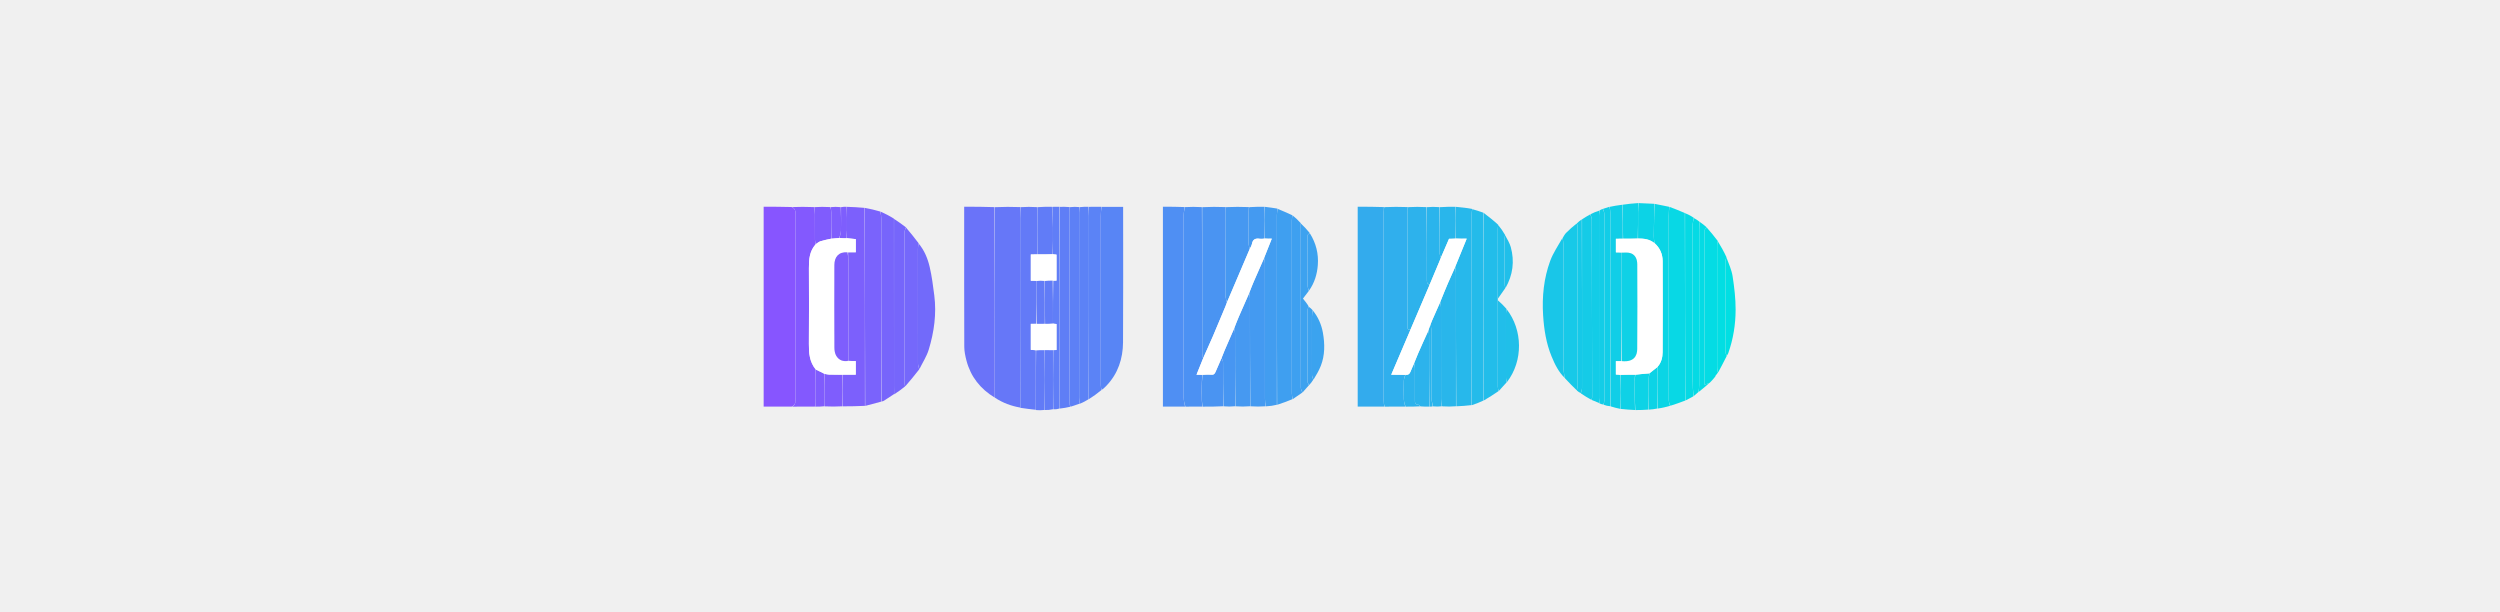
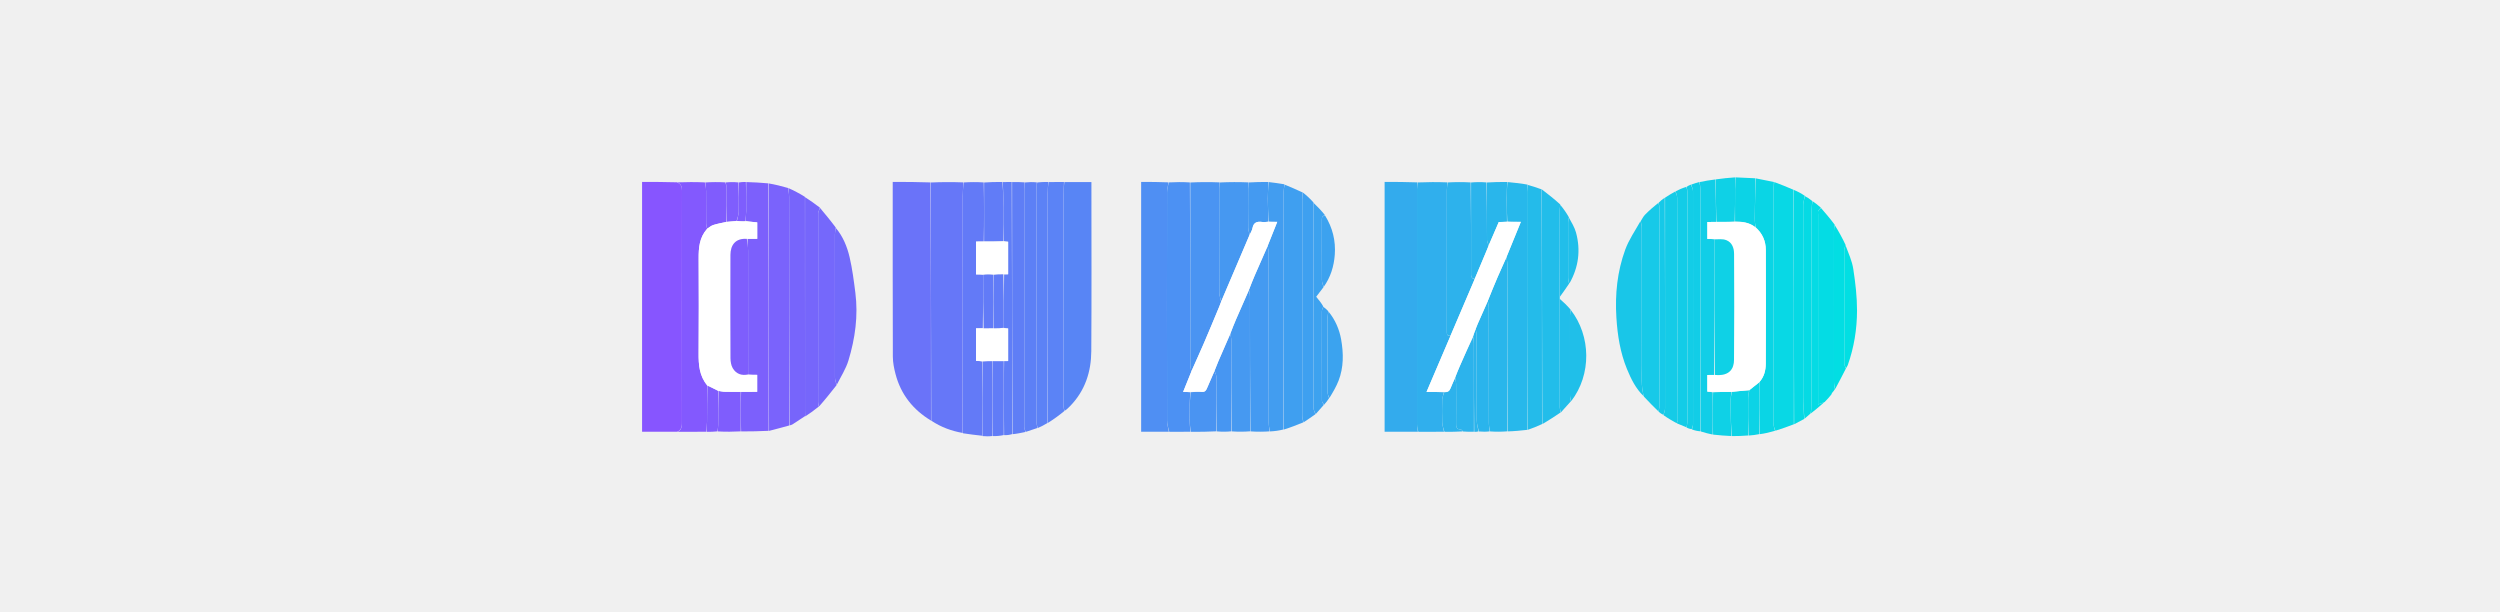
<svg xmlns="http://www.w3.org/2000/svg" version="1.1" id="Layer_1" x="0px" y="0px" width="100%" viewBox="0 0 1340 328" enable-background="new 0 0 1340 328" xml:space="preserve">
-   <g transform="translate(670,164) scale(0.4) translate(-670,-164)">
+   <g transform="translate(670,164) scale(0.5) translate(-670,-164)">
    <path fill="#8755FF" opacity="1" stroke="none" d=" M55.999,298.832  C43.535,298.832 31.07,298.832 18.302,298.832  C18.302,209.672 18.302,120.639 18.302,31.024  C30.548,31.024 42.81,31.024 55.678,31.412  C60.186,33.349 61.107,36.17 61.101,40.318  C60.965,122.506 60.981,204.693 61.048,286.881  C61.052,291.72 61.442,296.428 55.999,298.832 z" />
    <path fill="#6A73F9" opacity="1" stroke="none" d=" M328,286.833  C308.853,275.268 295.792,258.963 290.073,237.222  C288.468,231.121 287.153,224.726 287.13,218.461  C286.913,158.152 287,97.843 287,37.533  C287,35.559 287,33.585 287,31.024  C300.549,31.024 313.81,31.024 327.536,31.554  C328,117 328,201.916 328,286.833 z" />
    <path fill="#33ABED" opacity="1" stroke="none" d=" M850,298.833  C838.203,298.833 826.405,298.833 814.305,298.833  C814.305,209.67 814.305,120.641 814.305,31.022  C825.883,31.022 837.478,31.022 849.447,31.492  C849.548,34.26 849.036,36.557 849.034,38.855  C848.993,122.89 848.991,206.926 849.042,290.962  C849.044,293.586 849.667,296.209 850,298.833 z" />
    <path fill="#6677F8" opacity="1" stroke="none" d=" M328.322,286.988  C328,201.916 328,117 328,31.626  C339.357,31.12 350.714,31.071 362.526,31.511  C362.654,36.628 362.046,41.258 362.042,45.888  C361.972,130.632 361.974,215.376 361.961,300.119  C349.989,298.016 338.802,293.898 328.322,286.988 z" />
    <path fill="#30AFED" opacity="1" stroke="none" d=" M850.464,298.905  C849.667,296.209 849.044,293.586 849.042,290.962  C848.991,206.926 848.993,122.89 849.034,38.855  C849.036,36.557 849.548,34.26 849.911,31.565  C860.357,31.119 870.715,31.071 881.447,31.494  C881.548,34.594 881.038,37.225 881.035,39.855  C880.987,89.448 881,139.041 881,188.634  C881,189.799 881.066,190.967 880.999,192.128  C880.842,194.869 882.068,196.181 884.792,196.359  C876.373,216.238 867.996,235.757 859.235,256.167  C866.155,256.167 872.078,256.167 877.905,256.531  C877.206,259.417 876.153,261.926 876.083,264.463  C875.86,272.572 875.81,280.698 876.091,288.804  C876.208,292.165 877.333,295.491 878,298.833  C868.976,298.881 859.952,298.929 850.464,298.905 z" />
    <path fill="#4F8FF3" opacity="1" stroke="none" d=" M583,298.833  C573.202,298.833 563.404,298.833 553.304,298.833  C553.304,209.668 553.304,120.642 553.304,31.023  C562.88,31.023 572.476,31.023 582.453,31.463  C582.222,35.293 581.082,38.681 581.078,42.071  C580.978,123.61 580.971,205.149 581.085,286.687  C581.091,290.737 582.333,294.785 583,298.833 z" />
    <path fill="#5885F5" opacity="1" stroke="none" d=" M471,31.168  C480.468,31.168 489.936,31.168 500,31.168  C500,33.241 500,35.176 500,37.112  C500,95.609 500.262,154.107 499.865,212.601  C499.715,234.584 493.181,254.688 477.49,270.992  C475.603,272.952 473.652,274.85 471.17,276.575  C470.407,274.074 470.027,271.774 470.026,269.474  C469.995,194.17 469.984,118.866 470.043,43.563  C470.046,39.431 470.667,35.299 471,31.168 z" />
    <path fill="#4C91F3" opacity="1" stroke="none" d=" M583.463,298.905  C582.333,294.785 581.091,290.737 581.085,286.687  C580.971,205.149 580.978,123.61 581.078,42.071  C581.082,38.681 582.222,35.293 582.916,31.535  C590.357,31.119 597.715,31.071 605.536,31.554  C606,97.16 605.989,162.238 606.047,227.314  C606.049,229.556 606.745,231.798 607.066,234.422  C604.16,241.8 601.305,248.796 598.297,256.167  C601.042,256.167 603.521,256.167 605.911,256.565  C605.547,265.017 605.074,273.071 605.066,281.126  C605.061,287.028 605.666,292.93 605.999,298.833  C598.642,298.881 591.285,298.929 583.463,298.905 z" />
    <path fill="#7C60FC" opacity="1" stroke="none" d=" M153.999,297.833  C144.309,298.215 134.618,298.597 124.496,298.497  C124.043,284.066 124.021,270.116 124.463,256.093  C130.513,256.021 136.101,256.021 141.696,256.021  C141.696,249.695 141.696,243.974 141.696,237.834  C138.263,237.834 135.131,237.834 132,237.376  C132,192.796 132.027,148.675 131.956,104.554  C131.95,100.424 131.333,96.296 131.457,92.094  C135.161,92.022 138.407,92.022 141.757,92.022  C141.757,85.775 141.757,80.085 141.757,74.415  C137.355,73.967 133.196,73.544 129.056,72.693  C129.383,68.987 129.921,65.711 129.958,62.43  C130.072,52.01 130,41.587 130,31.166  C137.716,31.451 145.432,31.736 153.574,32.552  C154,121.333 153.999,209.583 153.999,297.833 z" />
    <path fill="#8359FE" opacity="1" stroke="none" d=" M56.463,298.905  C61.442,296.428 61.052,291.72 61.048,286.881  C60.981,204.693 60.965,122.506 61.101,40.318  C61.107,36.17 60.186,33.349 56.142,31.484  C65.69,31.12 75.381,31.072 85.568,31.504  C86.376,34.948 86.93,37.909 86.957,40.874  C87.063,52.354 86.949,63.836 87.05,75.317  C87.067,77.229 87.742,79.135 87.97,81.364  C79.628,90.753 78.89,101.819 78.943,113.293  C79.102,147.102 79.176,180.913 78.907,214.72  C78.809,227.088 79.66,238.916 88.032,249.359  C88.015,262.568 88.079,275.302 87.954,288.035  C87.919,291.637 87.332,295.234 86.999,298.833  C76.975,298.881 66.951,298.929 56.463,298.905 z" />
    <path fill="#7A63FC" opacity="1" stroke="none" d=" M154.415,297.905  C153.999,209.583 154,121.333 153.999,32.625  C160.743,33.781 167.488,35.394 174.648,37.496  C175.376,41.115 175.958,44.246 175.961,47.377  C176.025,128.956 176.029,210.536 176.043,292.116  C168.972,294.07 161.901,296.024 154.415,297.905 z" />
    <path fill="#08D8E5" opacity="1" stroke="none" d=" M1232.001,31.166  C1238.78,33.728 1245.558,36.289 1252.668,39.466  C1253,123.666 1253,207.25 1253,290.834  C1246.635,293.224 1240.269,295.615 1233.227,297.753  C1232.033,294.789 1231.068,292.077 1231.065,289.365  C1230.985,207.429 1230.985,125.493 1231.042,43.557  C1231.045,39.426 1231.667,35.296 1232.001,31.166 z" />
    <path fill="#27B8EB" opacity="1" stroke="none" d=" M967,296.834  C960.304,297.548 953.608,298.263 946.456,298.447  C946,238.516 946.013,179.114 945.956,119.713  C945.953,117.104 945.304,114.495 944.976,111.506  C950.011,98.953 955.026,86.78 960.36,73.833  C955.159,73.833 950.58,73.833 945.911,73.436  C945.548,64.983 945.074,56.929 945.066,48.874  C945.061,42.972 945.667,37.069 946.001,31.167  C953.232,31.862 960.463,32.557 967.653,33.939  C967.408,36.925 967.026,39.223 967.026,41.522  C966.995,126.626 967,211.73 967,296.834 z" />
    <path fill="#637AF7" opacity="1" stroke="none" d=" M362.175,300.462  C361.974,215.376 361.972,130.632 362.042,45.888  C362.046,41.258 362.654,36.628 362.99,31.582  C370.024,31.119 377.048,31.071 384.536,31.553  C385,53 385,73.916 384.547,94.905  C381.495,94.977 378.895,94.977 376.294,94.977  C376.294,106.975 376.294,118.364 376.294,130.167  C379.057,130.167 381.528,130.167 384,130.625  C384,150 384,168.917 383.552,187.905  C380.842,187.977 378.58,187.977 376.288,187.977  C376.288,199.974 376.288,211.372 376.288,222.846  C378.714,222.962 380.857,223.064 383,223.625  C382.988,250.429 382.976,276.776 382.964,303.122  C376.105,302.349 369.247,301.577 362.175,300.462 z" />
    <path fill="#4A94F2" opacity="1" stroke="none" d=" M607.117,234.039  C606.745,231.798 606.049,229.556 606.047,227.314  C605.989,162.238 606,97.16 606,31.626  C616.357,31.119 626.715,31.071 637.504,31.504  C637.624,34.279 637.045,36.571 637.041,38.865  C636.985,75.907 636.952,112.949 637.093,149.991  C637.104,153.009 638.413,156.023 639.06,159.416  C638.35,161.437 637.724,163.093 637.041,164.724  C631.613,177.693 626.266,190.696 620.707,203.609  C616.315,213.811 611.657,223.9 607.117,234.039 z" />
    <path fill="#3F9FF0" opacity="1" stroke="none" d=" M726.999,288.833  C720.261,291.542 713.522,294.25 706.392,296.438  C706,211.35 705.99,126.783 706.044,42.216  C706.046,39.44 706.695,36.663 707.043,33.887  C713.477,36.542 719.912,39.198 726.584,42.408  C726.548,45.259 726.036,47.557 726.034,49.854  C725.993,126.89 725.99,203.927 726.042,280.963  C726.044,283.587 726.666,286.21 726.999,288.833 z" />
    <path fill="#22BDEA" opacity="1" stroke="none" d=" M1002.042,154.115  C1002.031,154.508 1002.019,154.902 1002.015,156.066  C1002.016,195.327 1001.992,233.818 1002.047,272.309  C1002.05,274.221 1002.742,276.133 1003.113,278.044  C996.666,282.364 990.219,286.684 983.397,290.585  C983.015,206.499 983.007,122.833 983,39.166  C989.617,44.252 996.234,49.337 1002.634,55.276  C1002.278,57.777 1002.02,59.424 1002.02,61.071  C1002.009,92.086 1002.029,123.1 1002.042,154.115 z" />
    <path fill="#5B83F6" opacity="1" stroke="none" d=" M470.537,31.096  C470.667,35.299 470.046,39.431 470.043,43.563  C469.984,118.866 469.995,194.17 470.026,269.474  C470.027,271.774 470.407,274.074 470.857,276.712  C465.302,281.29 459.499,285.53 453.348,289.344  C453,207.132 452.985,125.346 453.043,43.56  C453.045,39.429 453.667,35.298 454.001,31.167  C459.359,31.12 464.717,31.072 470.537,31.096 z" />
    <path fill="#429DF0" opacity="1" stroke="none" d=" M706.835,33.547  C706.695,36.663 706.046,39.44 706.044,42.216  C705.99,126.783 706,211.35 706,296.375  C701.285,297.548 696.57,298.262 691.395,298.496  C690.624,294.882 690.043,291.749 690.04,288.616  C689.986,227.975 690.012,167.333 689.953,106.691  C689.951,104.447 689.255,102.204 688.933,99.578  C692.289,90.99 695.593,82.785 699.198,73.833  C695.839,73.833 692.92,73.833 689.968,73.423  C689.624,64.964 689.102,56.915 689.07,48.864  C689.047,42.966 689.667,37.066 690,31.166  C695.543,31.846 701.085,32.526 706.835,33.547 z" />
    <path fill="#7765FB" opacity="1" stroke="none" d=" M176.419,292.059  C176.029,210.536 176.025,128.956 175.961,47.377  C175.958,44.246 175.376,41.115 175.031,37.575  C180.92,40.194 186.84,43.223 192.892,47.044  C193.016,122.131 193.008,196.425 192.998,270.719  C192.998,274.519 192.975,278.32 192.962,282.121  C188.471,285.082 183.996,288.069 179.471,290.98  C178.685,291.486 177.692,291.669 176.419,292.059 z" />
    <path fill="#24BBEA" opacity="1" stroke="none" d=" M982.666,39.004  C983.007,122.833 983.015,206.499 983.03,290.642  C977.954,293.066 972.868,295.014 967.392,296.898  C967,211.73 966.995,126.626 967.026,41.522  C967.026,39.223 967.408,36.925 967.859,34.287  C972.848,35.58 977.59,37.211 982.666,39.004 z" />
    <path fill="#17C9E8" opacity="1" stroke="none" d=" M1107.891,277.047  C1102.651,271.925 1097.411,266.803 1092.228,261.103  C1089.028,249.68 1090.03,238.535 1090.02,227.476  C1089.974,178.556 1090.016,129.636 1089.955,80.716  C1089.952,78.107 1089.303,75.499 1088.954,72.89  C1090.447,70.622 1091.626,68.044 1093.495,66.147  C1097.927,61.65 1102.688,57.476 1107.799,53.422  C1108.522,55.638 1108.969,57.604 1108.97,59.569  C1109.006,130.152 1109.009,200.734 1108.953,271.316  C1108.952,273.226 1108.26,275.137 1107.891,277.047 z" />
    <path fill="#11CEE7" opacity="1" stroke="none" d=" M1166,301.832  C1161.904,300.951 1157.807,300.07 1153.355,298.553  C1153,211.96 1153.01,126.003 1152.958,40.046  C1152.956,37.086 1152.334,34.127 1152.001,31.167  C1157.367,30.106 1162.734,29.046 1168.539,28.41  C1169.319,43.834 1169.66,58.834 1169.547,73.906  C1166.16,73.979 1163.227,73.979 1160.293,73.979  C1160.293,80.308 1160.293,86.042 1160.293,92.168  C1163.054,92.168 1165.527,92.168 1168,92.626  C1168,141.333 1168,189.582 1167.552,237.905  C1164.84,237.978 1162.576,237.978 1160.275,237.978  C1160.275,244.315 1160.275,250.068 1160.275,255.847  C1162.365,255.964 1164.183,256.066 1166,256.626  C1166,272 1166,286.916 1166,301.832 z" />
    <path fill="#2DB2EC" opacity="1" stroke="none" d=" M884.832,195.999  C882.068,196.181 880.842,194.869 880.999,192.128  C881.066,190.967 881,189.799 881,188.634  C881,139.041 880.987,89.448 881.035,39.855  C881.038,37.225 881.548,34.594 881.911,31.566  C890.024,31.12 898.049,31.071 906.536,31.553  C907,64.106 907.005,96.128 906.993,128.151  C906.992,131.181 906.607,134.367 910.796,135.357  C902.117,155.809 893.475,175.904 884.832,195.999 z" />
    <path fill="#19C6E8" opacity="1" stroke="none" d=" M1088.637,73.031  C1089.303,75.499 1089.952,78.107 1089.955,80.716  C1090.016,129.636 1089.974,178.556 1090.02,227.476  C1090.03,238.535 1089.028,249.68 1092.089,260.786  C1083.593,252.681 1078.497,242.27 1074.124,231.63  C1066.877,214.001 1063.964,195.489 1062.769,176.412  C1061.201,151.376 1063.71,127.008 1072.264,103.6  C1076.165,92.927 1082.88,83.283 1088.637,73.031 z" />
    <path fill="#449AF1" opacity="1" stroke="none" d=" M688.882,99.96  C689.255,102.204 689.951,104.447 689.953,106.691  C690.012,167.333 689.986,227.975 690.04,288.616  C690.043,291.749 690.624,294.882 690.968,298.424  C684.31,298.881 677.619,298.929 670.464,298.447  C670,249.839 670.015,201.76 669.953,153.682  C669.95,151.441 669.255,149.201 668.934,146.579  C670.994,141.258 672.907,136.278 675.03,131.39  C679.59,120.888 684.258,110.434 688.882,99.96 z" />
    <path fill="#7568FB" opacity="1" stroke="none" d=" M209.109,58.954  C214.737,65.695 220.365,72.435 225.932,79.947  C225.581,82.846 225.04,84.974 225.038,87.102  C224.991,138.299 224.973,189.497 225.079,240.694  C225.084,243.411 226.215,246.125 226.821,248.841  C220.787,256.49 214.752,264.14 208.163,271.581  C207.406,269.907 207.027,268.441 207.026,266.975  C206.997,199.546 206.984,132.117 207.09,64.688  C207.093,62.776 208.407,60.866 209.109,58.954 z" />
    <path fill="#5F7EF6" opacity="1" stroke="none" d=" M415,31.167  C419.36,31.119 423.72,31.072 428.451,31.493  C428.548,34.097 428.036,36.231 428.035,38.365  C427.994,123.346 427.993,208.327 428.046,293.309  C428.048,295.221 428.739,297.134 429.109,299.046  C424.687,300.023 420.266,301 415.422,301.447  C415,211 415,121.084 415,31.167 z" />
    <path fill="#5D80F6" opacity="1" stroke="none" d=" M429.505,299.025  C428.739,297.134 428.048,295.221 428.046,293.309  C427.993,208.327 427.994,123.346 428.035,38.365  C428.036,36.231 428.548,34.097 428.91,31.565  C433.027,31.12 437.055,31.072 441.452,31.493  C441.548,34.26 441.036,36.557 441.035,38.855  C440.994,121.557 440.991,204.259 441.042,286.962  C441.044,289.586 441.666,292.209 442,294.833  C437.967,296.223 433.934,297.614 429.505,299.025 z" />
    <path fill="#04DCE4" opacity="1" stroke="none" d=" M1282.114,58.956  C1287.078,64.719 1292.041,70.481 1296.809,76.935  C1296.408,79.425 1296.027,81.222 1296.026,83.019  C1295.994,137.095 1295.985,191.17 1296.044,245.245  C1296.047,247.868 1296.695,250.491 1297.042,253.115  C1296.268,254.342 1295.494,255.57 1294.156,256.97  C1293.432,257.777 1293.273,258.41 1293.114,259.044  C1290.987,261.623 1288.86,264.203 1286.055,266.922  C1283.483,267.806 1281.589,268.549 1279,269.566  C1279,266.966 1279,265.001 1279,263.036  C1279,197.384 1279,131.733 1279.001,66.082  C1279.001,64.749 1278.631,63.235 1279.139,62.131  C1279.714,60.881 1281.088,59.998 1282.114,58.956 z" />
    <path fill="#29B6EB" opacity="1" stroke="none" d=" M944.956,111.887  C945.304,114.495 945.953,117.104 945.956,119.713  C946.013,179.114 946,238.516 946.001,298.375  C939.976,298.881 933.952,298.929 927.431,298.495  C926.624,295.048 926.045,292.083 926.04,289.116  C925.981,247.975 926.018,206.833 925.952,165.692  C925.949,163.447 925.256,161.204 924.935,158.579  C928.425,149.894 931.778,141.555 935.329,133.301  C938.422,126.113 941.739,119.021 944.956,111.887 z" />
    <path fill="#0AD5E5" opacity="1" stroke="none" d=" M1231.597,31.093  C1231.667,35.296 1231.045,39.426 1231.042,43.557  C1230.985,125.493 1230.985,207.429 1231.065,289.365  C1231.068,292.077 1232.033,294.789 1232.828,297.776  C1227.682,299.36 1222.257,300.669 1216.416,301.448  C1215.987,282.573 1215.973,264.23 1216.098,245.568  C1221.235,239.788 1222.853,232.911 1222.891,225.976  C1223.113,185.259 1223.1,144.541 1222.926,103.824  C1222.885,94.394 1219.339,86.147 1211.969,79.423  C1211.624,76.073 1211.007,73.127 1211.052,70.191  C1211.271,55.849 1211.667,41.509 1212.001,27.168  C1218.398,28.451 1224.795,29.735 1231.597,31.093 z" />
    <path fill="#7666FB" opacity="1" stroke="none" d=" M208.972,58.643  C208.407,60.866 207.093,62.776 207.09,64.688  C206.984,132.117 206.997,199.546 207.026,266.975  C207.027,268.441 207.406,269.907 207.856,271.711  C203.175,275.595 198.247,279.139 193.141,282.402  C192.975,278.32 192.998,274.519 192.998,270.719  C193.008,196.425 193.016,122.131 193.033,47.361  C198.306,50.7 203.57,54.515 208.972,58.643 z" />
    <path fill="#15CBE7" opacity="1" stroke="none" d=" M1114.958,47.886  C1118.386,45.67 1121.815,43.454 1125.931,41.256  C1127.079,43.614 1127.935,45.953 1127.943,48.295  C1128.204,127.717 1128.39,207.14 1128.524,286.562  C1128.526,287.597 1127.727,288.632 1127.302,289.667  C1122.601,287.006 1117.901,284.346 1113.323,281.094  C1113.964,278.289 1114.932,276.076 1114.934,273.862  C1114.999,198.537 1114.972,123.212 1114.958,47.886 z" />
    <path fill="#5C82F6" opacity="1" stroke="none" d=" M442.366,294.899  C441.666,292.209 441.044,289.586 441.042,286.962  C440.991,204.259 440.994,121.557 441.035,38.855  C441.036,36.557 441.548,34.26 441.911,31.565  C445.696,31.119 449.392,31.072 453.545,31.096  C453.667,35.298 453.045,39.429 453.043,43.56  C452.985,125.346 453,207.132 453,289.376  C449.577,291.544 446.154,293.254 442.366,294.899 z" />
    <path fill="#4698F1" opacity="1" stroke="none" d=" M639.118,159.04  C638.413,156.023 637.104,153.009 637.093,149.991  C636.952,112.949 636.985,75.907 637.041,38.865  C637.045,36.571 637.624,34.279 637.968,31.576  C648.024,31.119 658.048,31.071 668.504,31.504  C668.625,34.103 668.057,36.219 668.045,38.338  C667.965,52.229 667.921,66.122 668.081,80.011  C668.11,82.575 669.123,85.128 669.488,87.926  C659.236,111.791 649.177,135.415 639.118,159.04 z" />
    <path fill="#3EA0F0" opacity="1" stroke="none" d=" M727.347,288.803  C726.666,286.21 726.044,283.587 726.042,280.963  C725.99,203.927 725.993,126.89 726.034,49.854  C726.036,47.557 726.548,45.259 726.91,42.564  C730.663,45.499 734.327,48.832 738.007,53.001  C738.016,126.994 737.989,200.151 738.089,273.307  C738.092,275.553 739.409,277.798 740.113,280.043  C735.974,282.953 731.834,285.862 727.347,288.803 z" />
    <path fill="#726AFA" opacity="1" stroke="none" d=" M227.01,248.554  C226.215,246.125 225.084,243.411 225.079,240.694  C224.973,189.497 224.991,138.299 225.038,87.102  C225.04,84.974 225.581,82.846 225.958,80.302  C233.562,89.305 238.117,100.298 240.79,111.766  C243.698,124.24 245.315,137.049 246.939,149.783  C250.098,174.546 246.706,198.84 239.526,222.483  C236.789,231.495 231.387,239.696 227.01,248.554 z" />
    <path fill="#13CCE7" opacity="1" stroke="none" d=" M1127.625,289.822  C1127.727,288.632 1128.526,287.597 1128.524,286.562  C1128.39,207.14 1128.204,127.717 1127.943,48.295  C1127.935,45.953 1127.079,43.614 1126.253,41.116  C1129.655,39.301 1133.422,37.644 1137.737,36.33  C1138.523,38.639 1138.969,40.605 1138.97,42.571  C1139.005,124.142 1139.008,205.713 1138.956,287.284  C1138.955,289.561 1138.306,291.839 1137.959,294.116  C1134.622,292.736 1131.285,291.356 1127.625,289.822 z" />
    <path fill="#4699F1" opacity="1" stroke="none" d=" M668.883,146.961  C669.255,149.201 669.95,151.441 669.953,153.682  C670.015,201.76 670,249.839 670,298.375  C663.643,298.881 657.285,298.929 650.464,298.447  C650,265.503 650.022,233.09 649.952,200.676  C649.947,198.437 649.255,196.199 648.941,193.582  C651.003,188.263 652.908,183.279 655.03,178.39  C659.588,167.888 664.258,157.434 668.883,146.961 z" />
    <path fill="#06D9E4" opacity="1" stroke="none" d=" M1253.354,290.802  C1253,207.25 1253,123.666 1253,39.625  C1256.922,41.195 1260.845,43.222 1264.738,45.925  C1264.14,49.657 1263.077,52.715 1263.073,55.775  C1262.978,124.255 1262.966,192.736 1263.046,261.217  C1263.055,269.183 1263.695,277.148 1264.042,285.114  C1260.597,287 1257.153,288.885 1253.354,290.802 z" />
    <path fill="#12CDE7" opacity="1" stroke="none" d=" M1151.615,31.101  C1152.334,34.127 1152.956,37.086 1152.958,40.046  C1153.01,126.003 1153,211.96 1153,298.376  C1149.917,298.194 1146.832,297.555 1143.79,296.352  C1144.221,294.051 1144.948,292.315 1144.949,290.579  C1145.006,207.349 1145.016,124.118 1144.914,40.888  C1144.911,38.554 1143.637,36.222 1142.955,33.888  C1145.714,32.937 1148.472,31.986 1151.615,31.101 z" />
    <path fill="#05DAE4" opacity="1" stroke="none" d=" M1264.359,284.975  C1263.695,277.148 1263.055,269.183 1263.046,261.217  C1262.966,192.736 1262.978,124.255 1263.073,55.775  C1263.077,52.715 1264.14,49.657 1264.879,46.245  C1267.477,47.544 1269.905,49.195 1272.634,51.416  C1272.624,55.117 1272.042,58.249 1272.04,61.381  C1271.988,130.827 1272.013,200.274 1271.959,269.72  C1271.957,272.852 1271.361,275.983 1271.042,279.115  C1268.919,281.021 1266.797,282.928 1264.359,284.975 z" />
    <path fill="#607EF7" opacity="1" stroke="none" d=" M414.55,31.095  C415,121.084 415,211 415,301.375  C412.283,302.214 409.566,302.595 406.425,302.447  C406,275.667 406,249.417 406.44,223.095  C408.138,223.023 409.397,223.023 410.714,223.023  C410.714,211.071 410.714,199.611 410.714,188.156  C408.953,188.035 407.477,187.934 406,187.375  C406,168.001 406,149.084 406.441,130.095  C408.139,130.023 409.397,130.023 410.714,130.023  C410.714,118.07 410.714,106.611 410.714,95.155  C408.953,95.035 407.477,94.934 406,94.375  C406,82.112 406.126,70.305 405.959,58.502  C405.83,49.387 405.334,40.278 405.001,31.167  C408.034,31.119 411.068,31.071 414.55,31.095 z" />
    <path fill="#3DA2EF" opacity="1" stroke="none" d=" M740.419,279.914  C739.409,277.798 738.092,275.553 738.089,273.307  C737.989,200.151 738.016,126.994 738.033,53.361  C742.287,57.36 746.531,61.835 750.421,66.689  C746.454,67.651 747.024,70.496 747.02,72.902  C746.988,94 746.94,115.099 747.082,136.197  C747.1,138.749 748.214,141.294 748.819,143.842  C746.01,147.51 743.2,151.177 740.958,154.104  C744.119,157.971 746.528,160.917 748.552,164.54  C747.781,166.782 747.057,168.346 747.053,169.911  C746.987,201.781 746.975,233.652 747.094,265.521  C747.099,267.029 748.415,268.532 749.12,270.037  C746.321,273.286 743.523,276.535 740.419,279.914 z" />
    <path fill="#02DEE3" opacity="1" stroke="none" d=" M1297.366,252.969  C1296.695,250.491 1296.047,247.868 1296.044,245.245  C1295.985,191.17 1295.994,137.095 1296.026,83.019  C1296.027,81.222 1296.408,79.425 1296.86,77.289  C1301.062,84.056 1305.016,91.161 1308.561,98.809  C1307.768,100.898 1307.052,102.443 1307.049,103.988  C1306.988,144.585 1306.978,185.182 1307.078,225.778  C1307.082,227.52 1308.222,229.259 1308.833,230.999  C1305.118,238.273 1301.403,245.548 1297.366,252.969 z" />
    <path fill="#2AB4EC" opacity="1" stroke="none" d=" M924.884,158.961  C925.256,161.204 925.949,163.447 925.952,165.692  C926.018,206.833 925.981,247.975 926.04,289.116  C926.045,292.083 926.624,295.048 926.968,298.423  C923.304,298.88 919.608,298.928 915.375,298.533  C914.225,294.189 913.1,290.29 913.081,286.386  C912.934,255.983 913.022,225.578 912.952,195.174  C912.947,193.102 912.255,191.031 911.94,188.587  C912.668,186.598 913.306,184.967 914.015,183.369  C917.628,175.228 921.259,167.096 924.884,158.961 z" />
    <path fill="#05DBE4" opacity="1" stroke="none" d=" M1271.422,279.064  C1271.361,275.983 1271.957,272.852 1271.959,269.72  C1272.013,200.274 1271.988,130.827 1272.04,61.381  C1272.042,58.249 1272.624,55.117 1272.968,51.576  C1275.947,53.555 1278.895,55.943 1281.978,58.644  C1281.088,59.998 1279.714,60.881 1279.139,62.131  C1278.631,63.235 1279.001,64.749 1279.001,66.082  C1279,131.733 1279,197.384 1279,263.036  C1279,265.001 1279,266.966 1279,269.566  C1281.589,268.549 1283.483,267.806 1285.745,267.053  C1281.344,271.033 1276.573,275.023 1271.422,279.064 z" />
    <path fill="#13CDE7" opacity="1" stroke="none" d=" M1142.598,33.937  C1143.637,36.222 1144.911,38.554 1144.914,40.888  C1145.016,124.118 1145.006,207.349 1144.949,290.579  C1144.948,292.315 1144.221,294.051 1143.478,296.086  C1141.499,295.83 1139.874,295.276 1138.104,294.419  C1138.306,291.839 1138.955,289.561 1138.956,287.284  C1139.008,205.713 1139.005,124.142 1138.97,42.571  C1138.969,40.605 1138.523,38.639 1138.119,36.282  C1139.382,35.256 1140.812,34.621 1142.598,33.937 z" />
    <path fill="#2CB3EC" opacity="1" stroke="none" d=" M910,298.833  C906.304,298.881 902.608,298.929 898.354,298.556  C897.248,297.55 896.701,296.459 896.151,296.457  C890.748,296.441 890.924,292.883 890.956,288.999  C891.069,275.231 891.047,261.462 890.953,247.693  C890.938,245.422 890.304,243.155 889.985,240.515  C891.684,236.147 893.295,232.123 895.04,228.158  C899.623,217.745 904.264,207.358 909.132,197.296  C909.588,199.761 909.971,201.89 909.973,204.019  C910.012,235.624 910,267.228 910,298.833 z" />
    <path fill="#2BB4EC" opacity="1" stroke="none" d=" M910.834,134.999  C906.607,134.367 906.992,131.181 906.993,128.151  C907.005,96.128 907,64.106 907,31.625  C912.358,31.119 917.716,31.07 923.537,31.553  C924,52.488 923.952,72.893 924.08,93.297  C924.092,95.201 925.222,97.098 925.79,99.363  C924.999,101.48 924.248,103.231 923.506,104.986  C919.281,114.99 915.058,124.995 910.834,134.999 z" />
    <path fill="#4796F2" opacity="1" stroke="none" d=" M648.883,193.961  C649.255,196.199 649.947,198.437 649.952,200.676  C650.022,233.09 650,265.503 650,298.375  C644.975,298.881 639.95,298.929 634.462,298.447  C634,278.442 634.056,258.966 633.907,239.492  C633.893,237.643 632.587,235.804 631.94,233.584  C633.334,229.945 634.614,226.658 636.016,223.424  C640.28,213.592 644.59,203.78 648.883,193.961 z" />
    <path fill="#4A94F2" opacity="1" stroke="none" d=" M631.881,233.96  C632.587,235.804 633.893,237.643 633.907,239.492  C634.056,258.966 634,278.442 634,298.375  C624.976,298.881 615.952,298.928 606.463,298.904  C605.666,292.93 605.061,287.028 605.066,281.126  C605.074,273.071 605.547,265.017 606.373,256.494  C610.73,256.016 614.563,255.729 618.335,256.083  C621.731,256.403 622.896,254.593 623.996,251.966  C626.525,245.923 629.241,239.957 631.881,233.96 z" />
    <path fill="#16C9E8" opacity="1" stroke="none" d=" M1114.608,47.941  C1114.972,123.212 1114.999,198.537 1114.934,273.862  C1114.932,276.076 1113.964,278.289 1113.166,280.776  C1111.309,279.92 1109.732,278.791 1108.023,277.354  C1108.26,275.137 1108.952,273.226 1108.953,271.316  C1109.009,200.734 1109.006,130.152 1108.97,59.569  C1108.969,57.604 1108.522,55.638 1108.118,53.281  C1110.054,51.258 1112.156,49.626 1114.608,47.941 z" />
    <path fill="#617CF7" opacity="1" stroke="none" d=" M404.537,31.095  C405.334,40.278 405.83,49.387 405.959,58.502  C406.126,70.305 406,82.112 405.536,94.447  C398.382,94.929 391.691,94.881 385,94.833  C385,73.916 385,53 385,31.625  C391.358,31.119 397.715,31.071 404.537,31.095 z" />
    <path fill="#01DFE3" opacity="1" stroke="none" d=" M1308.995,230.662  C1308.222,229.259 1307.082,227.52 1307.078,225.778  C1306.978,185.182 1306.988,144.585 1307.049,103.988  C1307.052,102.443 1307.768,100.898 1308.493,99.177  C1311.546,107.437 1315.391,115.698 1316.719,124.347  C1318.98,139.061 1320.753,154.02 1320.732,168.873  C1320.703,188.771 1317.538,208.454 1310.829,227.374  C1310.457,228.423 1309.723,229.344 1308.995,230.662 z" />
    <path fill="#21BEEA" opacity="1" stroke="none" d=" M1003.419,277.916  C1002.742,276.133 1002.05,274.221 1002.047,272.309  C1001.992,233.818 1002.016,195.327 1002.033,156.361  C1005.958,159.682 1009.873,163.479 1013.753,167.974  C1013.479,170.469 1013.034,172.265 1013.031,174.061  C1012.988,202.638 1012.979,231.216 1013.046,259.794  C1013.051,261.901 1013.698,264.006 1014.046,266.112  C1010.606,270.004 1007.165,273.895 1003.419,277.916 z" />
    <path fill="#20BFE9" opacity="1" stroke="none" d=" M1014.366,265.967  C1013.698,264.006 1013.051,261.901 1013.046,259.794  C1012.979,231.216 1012.988,202.638 1013.031,174.061  C1013.034,172.265 1013.479,170.469 1013.884,168.283  C1035.615,196.215 1036.214,237.546 1014.366,265.967 z" />
    <path fill="#3BA3EF" opacity="1" stroke="none" d=" M754.039,169.882  C761.326,178.692 765.8,189.064 767.724,200.024  C770.313,214.77 770.506,229.813 764.927,244.135  C762.423,250.563 758.837,256.57 755.102,262.677  C753.974,260.402 753.072,258.218 753.063,256.031  C752.965,230.102 752.969,204.172 753.046,178.243  C753.054,175.455 753.693,172.669 754.039,169.882 z" />
    <path fill="#29B6EB" opacity="1" stroke="none" d=" M925.833,98.998  C925.222,97.098 924.092,95.201 924.08,93.297  C923.952,72.893 924,52.488 924,31.625  C931.024,31.118 938.049,31.07 945.537,31.094  C945.667,37.069 945.061,42.972 945.066,48.874  C945.074,56.929 945.548,64.983 945.462,73.508  C942.283,73.978 939.465,73.978 936.706,73.978  C933.02,82.459 929.427,90.729 925.833,98.998 z" />
    <path fill="#7F5DFD" opacity="1" stroke="none" d=" M123.999,256.166  C124.021,270.116 124.043,284.066 124.032,298.425  C115.976,298.882 107.952,298.93 99.553,298.508  C99.452,295.738 99.947,293.44 99.963,291.139  C100.042,279.149 100,267.158 100.423,255.108  C102.588,255.367 104.323,255.911 106.072,255.959  C112.045,256.122 118.023,256.111 123.999,256.166 z" />
    <path fill="#0CD3E6" opacity="1" stroke="none" d=" M1211.556,27.095  C1211.667,41.509 1211.271,55.849 1211.052,70.191  C1211.007,73.127 1211.624,76.073 1211.62,79.394  C1205.158,74.367 1197.717,73.608 1190,73.376  C1190,61.451 1189.914,49.982 1190.046,38.516  C1190.094,34.397 1190.667,30.283 1191.001,26.167  C1197.704,26.452 1204.407,26.737 1211.556,27.095 z" />
    <path fill="#805CFD" opacity="1" stroke="none" d=" M88.113,81.044  C87.742,79.135 87.067,77.229 87.05,75.317  C86.949,63.836 87.063,52.354 86.957,40.874  C86.93,37.909 86.376,34.948 86.031,31.576  C93.023,31.119 100.048,31.071 107.625,31.493  C108.452,34.262 108.947,36.559 108.963,38.86  C109.044,50.517 109,62.175 108.562,73.904  C103.627,75.02 99.05,75.815 94.664,77.208  C92.311,77.955 90.286,79.732 88.113,81.044 z" />
    <path fill="#0FD1E6" opacity="1" stroke="none" d=" M1190.544,26.094  C1190.667,30.283 1190.094,34.397 1190.046,38.516  C1189.914,49.982 1190,61.451 1189.537,73.449  C1182.716,73.932 1176.358,73.882 1170.001,73.833  C1169.66,58.834 1169.319,43.834 1168.97,28.359  C1176.003,27.262 1183.044,26.642 1190.544,26.094 z" />
    <path fill="#617CF7" opacity="1" stroke="none" d=" M406,223.167  C406,249.417 406,275.667 406,302.375  C402.298,303.214 398.596,303.595 394.447,303.447  C394,276.334 394,249.75 394.456,223.095  C398.608,223.071 402.304,223.119 406,223.167 z" />
    <path fill="#449AF1" opacity="1" stroke="none" d=" M669.681,87.685  C669.123,85.128 668.11,82.575 668.081,80.011  C667.921,66.122 667.965,52.229 668.045,38.338  C668.057,36.219 668.625,34.103 668.968,31.576  C675.691,31.119 682.382,31.071 689.537,31.094  C689.667,37.066 689.047,42.966 689.07,48.864  C689.102,56.915 689.624,64.964 689.506,73.495  C687.098,73.984 685.081,74.243 683.147,73.952  C677.653,73.124 673.808,74.347 672.665,80.585  C672.213,83.051 670.707,85.324 669.681,87.685 z" />
    <path fill="#0DD3E6" opacity="1" stroke="none" d=" M1204,302.834  C1198.308,303.215 1192.617,303.596 1186.431,303.496  C1185.624,291.653 1185.192,280.293 1185.062,268.93  C1185.013,264.68 1185.667,260.422 1186.461,256.095  C1192.948,255.404 1198.975,254.785 1204.969,254.576  C1204.624,257.949 1204.065,260.912 1204.043,263.878  C1203.944,276.863 1204,289.848 1204,302.834 z" />
    <path fill="#0FD1E6" opacity="1" stroke="none" d=" M1186.001,256.167  C1185.667,260.422 1185.013,264.68 1185.062,268.93  C1185.192,280.293 1185.624,291.653 1185.969,303.424  C1179.619,303.214 1173.237,302.596 1166.427,301.905  C1166,286.916 1166,272 1166.464,256.554  C1173.285,256.071 1179.643,256.119 1186.001,256.167 z" />
    <path fill="#627BF7" opacity="1" stroke="none" d=" M394,223.167  C394,249.75 394,276.334 394,303.376  C390.478,303.832 386.957,303.831 383.199,303.476  C382.976,276.776 382.988,250.429 383.453,223.553  C387.271,223.071 390.636,223.119 394,223.167 z" />
    <path fill="#21BEEA" opacity="1" stroke="none" d=" M1002.358,153.974  C1002.029,123.1 1002.009,92.086 1002.02,61.071  C1002.02,59.424 1002.278,57.777 1002.601,55.615  C1005.86,59.451 1008.933,63.803 1011.862,68.914  C1011.479,71.3 1011.037,72.927 1011.033,74.554  C1010.985,94.124 1010.968,113.695 1011.047,133.266  C1011.057,135.55 1011.696,137.832 1012.043,140.115  C1008.92,144.688 1005.797,149.26 1002.358,153.974 z" />
    <path fill="#3CA2EF" opacity="1" stroke="none" d=" M749.008,143.555  C748.214,141.294 747.1,138.749 747.082,136.197  C746.94,115.099 746.988,94 747.02,72.902  C747.024,70.496 746.454,67.651 750.449,67.034  C758.544,80.021 762.017,94.183 760.88,109.178  C759.952,121.422 756.474,133.066 749.008,143.555 z" />
    <path fill="#2DB2EC" opacity="1" stroke="none" d=" M889.957,240.887  C890.304,243.155 890.938,245.422 890.953,247.693  C891.047,261.462 891.069,275.231 890.956,288.999  C890.924,292.883 890.748,296.441 896.151,296.457  C896.701,296.459 897.248,297.55 897.899,298.484  C891.643,298.88 885.285,298.928 878.463,298.905  C877.333,295.491 876.208,292.165 876.091,288.804  C875.81,280.698 875.86,272.572 876.083,264.463  C876.153,261.926 877.206,259.417 878.309,256.459  C882.104,256.654 883.864,255.072 885.024,252.108  C886.511,248.306 888.299,244.622 889.957,240.887 z" />
    <path fill="#3CA2EF" opacity="1" stroke="none" d=" M753.894,169.582  C753.693,172.669 753.054,175.455 753.046,178.243  C752.969,204.172 752.965,230.102 753.063,256.031  C753.072,258.218 753.974,260.402 754.785,262.818  C753.318,265.273 751.528,267.497 749.429,269.879  C748.415,268.532 747.099,267.029 747.094,265.521  C746.975,233.652 746.987,201.781 747.053,169.911  C747.057,168.346 747.781,166.782 748.525,164.921  C750.503,166.177 752.125,167.729 753.894,169.582 z" />
    <path fill="#0CD3E6" opacity="1" stroke="none" d=" M1204.444,302.906  C1204,289.848 1203.944,276.863 1204.043,263.878  C1204.065,260.912 1204.624,257.949 1205.293,254.423  C1209.087,251.202 1212.523,248.544 1215.96,245.886  C1215.973,264.23 1215.987,282.573 1216,301.375  C1212.296,302.215 1208.592,302.597 1204.444,302.906 z" />
    <path fill="#20BFEA" opacity="1" stroke="none" d=" M1012.372,139.962  C1011.696,137.832 1011.057,135.55 1011.047,133.266  C1010.968,113.695 1010.985,94.124 1011.033,74.554  C1011.037,72.927 1011.479,71.3 1011.884,69.283  C1014.579,74.336 1017.935,79.555 1019.486,85.264  C1024.647,104.25 1022.268,122.536 1012.372,139.962 z" />
    <path fill="#805CFD" opacity="1" stroke="none" d=" M100,255.167  C100,267.158 100.042,279.149 99.963,291.139  C99.947,293.44 99.452,295.738 99.09,298.435  C95.304,298.881 91.607,298.93 87.455,298.905  C87.332,295.234 87.919,291.637 87.954,288.035  C88.079,275.302 88.015,262.568 88.355,249.505  C92.458,251.172 96.229,253.169 100,255.167 z" />
    <path fill="#7F5EFD" opacity="1" stroke="none" d=" M109,73.832  C109,62.175 109.044,50.517 108.963,38.86  C108.947,36.559 108.452,34.262 108.089,31.565  C112.36,31.119 116.72,31.071 121.54,31.553  C122,42.331 122.161,52.583 121.908,62.825  C121.825,66.175 120.667,69.498 119.579,72.905  C115.772,73.262 112.386,73.547 109,73.832 z" />
    <path fill="#7E5EFD" opacity="1" stroke="none" d=" M120,72.833  C120.667,69.498 121.825,66.175 121.908,62.825  C122.161,52.583 122,42.331 122,31.625  C124.373,31.119 126.747,31.071 129.56,31.094  C130,41.587 130.072,52.01 129.958,62.43  C129.921,65.711 129.383,68.987 128.857,73.027  C125.759,73.471 122.88,73.152 120,72.833 z" />
    <path fill="#2BB4EC" opacity="1" stroke="none" d=" M910.413,298.905  C910,267.228 910.012,235.624 909.973,204.019  C909.971,201.89 909.588,199.761 909.184,196.919  C909.951,193.791 910.916,191.376 911.882,188.96  C912.255,191.031 912.947,193.102 912.952,195.174  C913.022,225.578 912.934,255.983 913.081,286.386  C913.1,290.29 914.225,294.189 914.919,298.461  C913.609,298.88 912.217,298.929 910.413,298.905 z" />
    <path fill="#02DEE3" opacity="1" stroke="none" d=" M1293.397,258.925  C1293.273,258.41 1293.432,257.777 1293.854,257.093  C1293.971,257.63 1293.826,258.219 1293.397,258.925 z" />
    <path fill="#fff" opacity="1" stroke="none" d=" M911.94,188.587  C910.916,191.376 909.951,193.791 908.934,196.584  C904.264,207.358 899.623,217.745 895.04,228.158  C893.295,232.123 891.684,236.147 889.985,240.515  C888.299,244.622 886.511,248.306 885.024,252.108  C883.864,255.072 882.104,256.654 878.405,256.095  C872.078,256.167 866.155,256.167 859.235,256.167  C867.996,235.757 876.373,216.238 884.792,196.359  C893.475,175.904 902.117,155.809 910.796,135.357  C915.058,124.995 919.281,114.99 923.506,104.986  C924.248,103.231 924.999,101.48 925.79,99.363  C929.427,90.729 933.02,82.459 936.706,73.978  C939.465,73.978 942.283,73.978 945.551,73.906  C950.58,73.833 955.159,73.833 960.36,73.833  C955.026,86.78 950.011,98.953 944.976,111.506  C941.739,119.021 938.422,126.113 935.329,133.301  C931.778,141.555 928.425,149.894 924.935,158.579  C921.259,167.096 917.628,175.228 914.015,183.369  C913.306,184.967 912.668,186.598 911.94,188.587 z" />
    <path fill="#fff" opacity="1" stroke="none" d=" M669.488,87.926  C670.707,85.324 672.213,83.051 672.665,80.585  C673.808,74.347 677.653,73.124 683.147,73.952  C685.081,74.243 687.098,73.984 689.539,73.905  C692.92,73.833 695.839,73.833 699.198,73.833  C695.593,82.785 692.289,90.99 688.933,99.578  C684.258,110.434 679.59,120.888 675.03,131.39  C672.907,136.278 670.994,141.258 668.934,146.579  C664.258,157.434 659.588,167.888 655.03,178.39  C652.908,183.279 651.003,188.263 648.941,193.582  C644.59,203.78 640.28,213.592 636.016,223.424  C634.614,226.658 633.334,229.945 631.94,233.584  C629.241,239.957 626.525,245.923 623.996,251.966  C622.896,254.593 621.731,256.403 618.335,256.083  C614.563,255.729 610.73,256.016 606.462,256.096  C603.521,256.167 601.042,256.167 598.297,256.167  C601.305,248.796 604.16,241.8 607.066,234.422  C611.657,223.9 616.315,213.811 620.707,203.609  C626.266,190.696 631.613,177.693 637.041,164.724  C637.724,163.093 638.35,161.437 639.06,159.416  C649.177,135.415 659.236,111.791 669.488,87.926 z" />
    <path fill="#fff" opacity="1" stroke="none" d=" M119.579,72.905  C122.88,73.152 125.759,73.471 128.838,73.455  C133.196,73.544 137.355,73.967 141.757,74.415  C141.757,80.085 141.757,85.775 141.757,92.022  C138.407,92.022 135.161,92.022 131.028,92.023  C118.665,91.223 113.097,98.478 113.056,109.155  C112.913,146.118 112.934,183.082 113.106,220.045  C113.123,223.67 113.786,227.781 115.592,230.805  C119.15,236.763 125.039,238.958 132,237.834  C135.131,237.834 138.263,237.834 141.696,237.834  C141.696,243.974 141.696,249.695 141.696,256.021  C136.101,256.021 130.513,256.021 124.463,256.093  C118.023,256.111 112.045,256.122 106.072,255.959  C104.323,255.911 102.588,255.367 100.423,255.108  C96.229,253.169 92.458,251.172 88.364,249.029  C79.66,238.916 78.809,227.088 78.907,214.72  C79.176,180.913 79.102,147.102 78.943,113.293  C78.89,101.819 79.628,90.753 87.97,81.364  C90.286,79.732 92.311,77.955 94.664,77.208  C99.05,75.815 103.627,75.02 108.562,73.904  C112.386,73.547 115.772,73.262 119.579,72.905 z" />
    <path fill="#7E5EFD" opacity="1" stroke="none" d=" M132,237.376  C125.039,238.958 119.15,236.763 115.592,230.805  C113.786,227.781 113.123,223.67 113.106,220.045  C112.934,183.082 112.913,146.118 113.056,109.155  C113.097,98.478 118.665,91.223 130.57,92.095  C131.333,96.296 131.95,100.424 131.956,104.554  C132.027,148.675 132,192.796 132,237.376 z" />
    <path fill="#fff" opacity="1" stroke="none" d=" M394.456,223.095  C390.636,223.119 387.271,223.071 383.453,223.095  C380.857,223.064 378.714,222.962 376.288,222.846  C376.288,211.372 376.288,199.974 376.288,187.977  C378.58,187.977 380.842,187.977 384.005,187.977  C388.271,187.929 391.635,187.881 395.453,187.905  C399.271,187.929 402.636,187.881 406.001,187.833  C407.477,187.934 408.953,188.035 410.714,188.156  C410.714,199.611 410.714,211.071 410.714,223.023  C409.397,223.023 408.138,223.023 406.44,223.095  C402.304,223.119 398.608,223.071 394.456,223.095 z" />
    <path fill="#fff" opacity="1" stroke="none" d=" M384.547,94.905  C391.691,94.881 398.382,94.929 405.536,94.905  C407.477,94.934 408.953,95.035 410.714,95.155  C410.714,106.611 410.714,118.07 410.714,130.023  C409.397,130.023 408.139,130.023 405.987,130.023  C401.729,130.071 398.364,130.119 394.546,130.095  C390.728,130.071 387.364,130.119 384,130.167  C381.528,130.167 379.057,130.167 376.294,130.167  C376.294,118.364 376.294,106.975 376.294,94.977  C378.895,94.977 381.495,94.977 384.547,94.905 z" />
    <path fill="#627BF7" opacity="1" stroke="none" d=" M384,130.625  C387.364,130.119 390.728,130.071 394.546,130.553  C395,150 395,168.917 395,187.834  C391.635,187.881 388.271,187.929 384.453,187.905  C384,168.917 384,150 384,130.625 z" />
    <path fill="#fff" opacity="1" stroke="none" d=" M1216.098,245.568  C1212.523,248.544 1209.087,251.202 1205.326,254.013  C1198.975,254.785 1192.948,255.404 1186.461,256.095  C1179.643,256.119 1173.285,256.071 1166.464,256.096  C1164.183,256.066 1162.365,255.964 1160.275,255.847  C1160.275,250.068 1160.275,244.315 1160.275,237.978  C1162.576,237.978 1164.84,237.978 1168.001,237.977  C1184.438,239.49 1188.787,230.792 1188.864,221.787  C1189.19,183.956 1189.079,146.121 1188.925,108.289  C1188.9,102.056 1186.889,95.936 1180.598,93.467  C1176.812,91.981 1172.226,92.532 1168,92.168  C1165.527,92.168 1163.054,92.168 1160.293,92.168  C1160.293,86.042 1160.293,80.308 1160.293,73.979  C1163.227,73.979 1166.16,73.979 1169.547,73.906  C1176.358,73.882 1182.716,73.932 1189.537,73.908  C1197.717,73.608 1205.158,74.367 1211.653,79.803  C1219.339,86.147 1222.885,94.394 1222.926,103.824  C1223.1,144.541 1223.113,185.259 1222.891,225.976  C1222.853,232.911 1221.235,239.788 1216.098,245.568 z" />
    <path fill="#0FD1E6" opacity="1" stroke="none" d=" M1168,92.626  C1172.226,92.532 1176.812,91.981 1180.598,93.467  C1186.889,95.936 1188.9,102.056 1188.925,108.289  C1189.079,146.121 1189.19,183.956 1188.864,221.787  C1188.787,230.792 1184.438,239.49 1168.449,237.904  C1168,189.582 1168,141.333 1168,92.626 z" />
    <path fill="#617CF7" opacity="1" stroke="none" d=" M395.453,187.905  C395,168.917 395,150 395,130.625  C398.364,130.119 401.729,130.071 405.547,130.095  C406,149.084 406,168.001 406,187.375  C402.636,187.881 399.271,187.929 395.453,187.905 z" />
  </g>
</svg>
